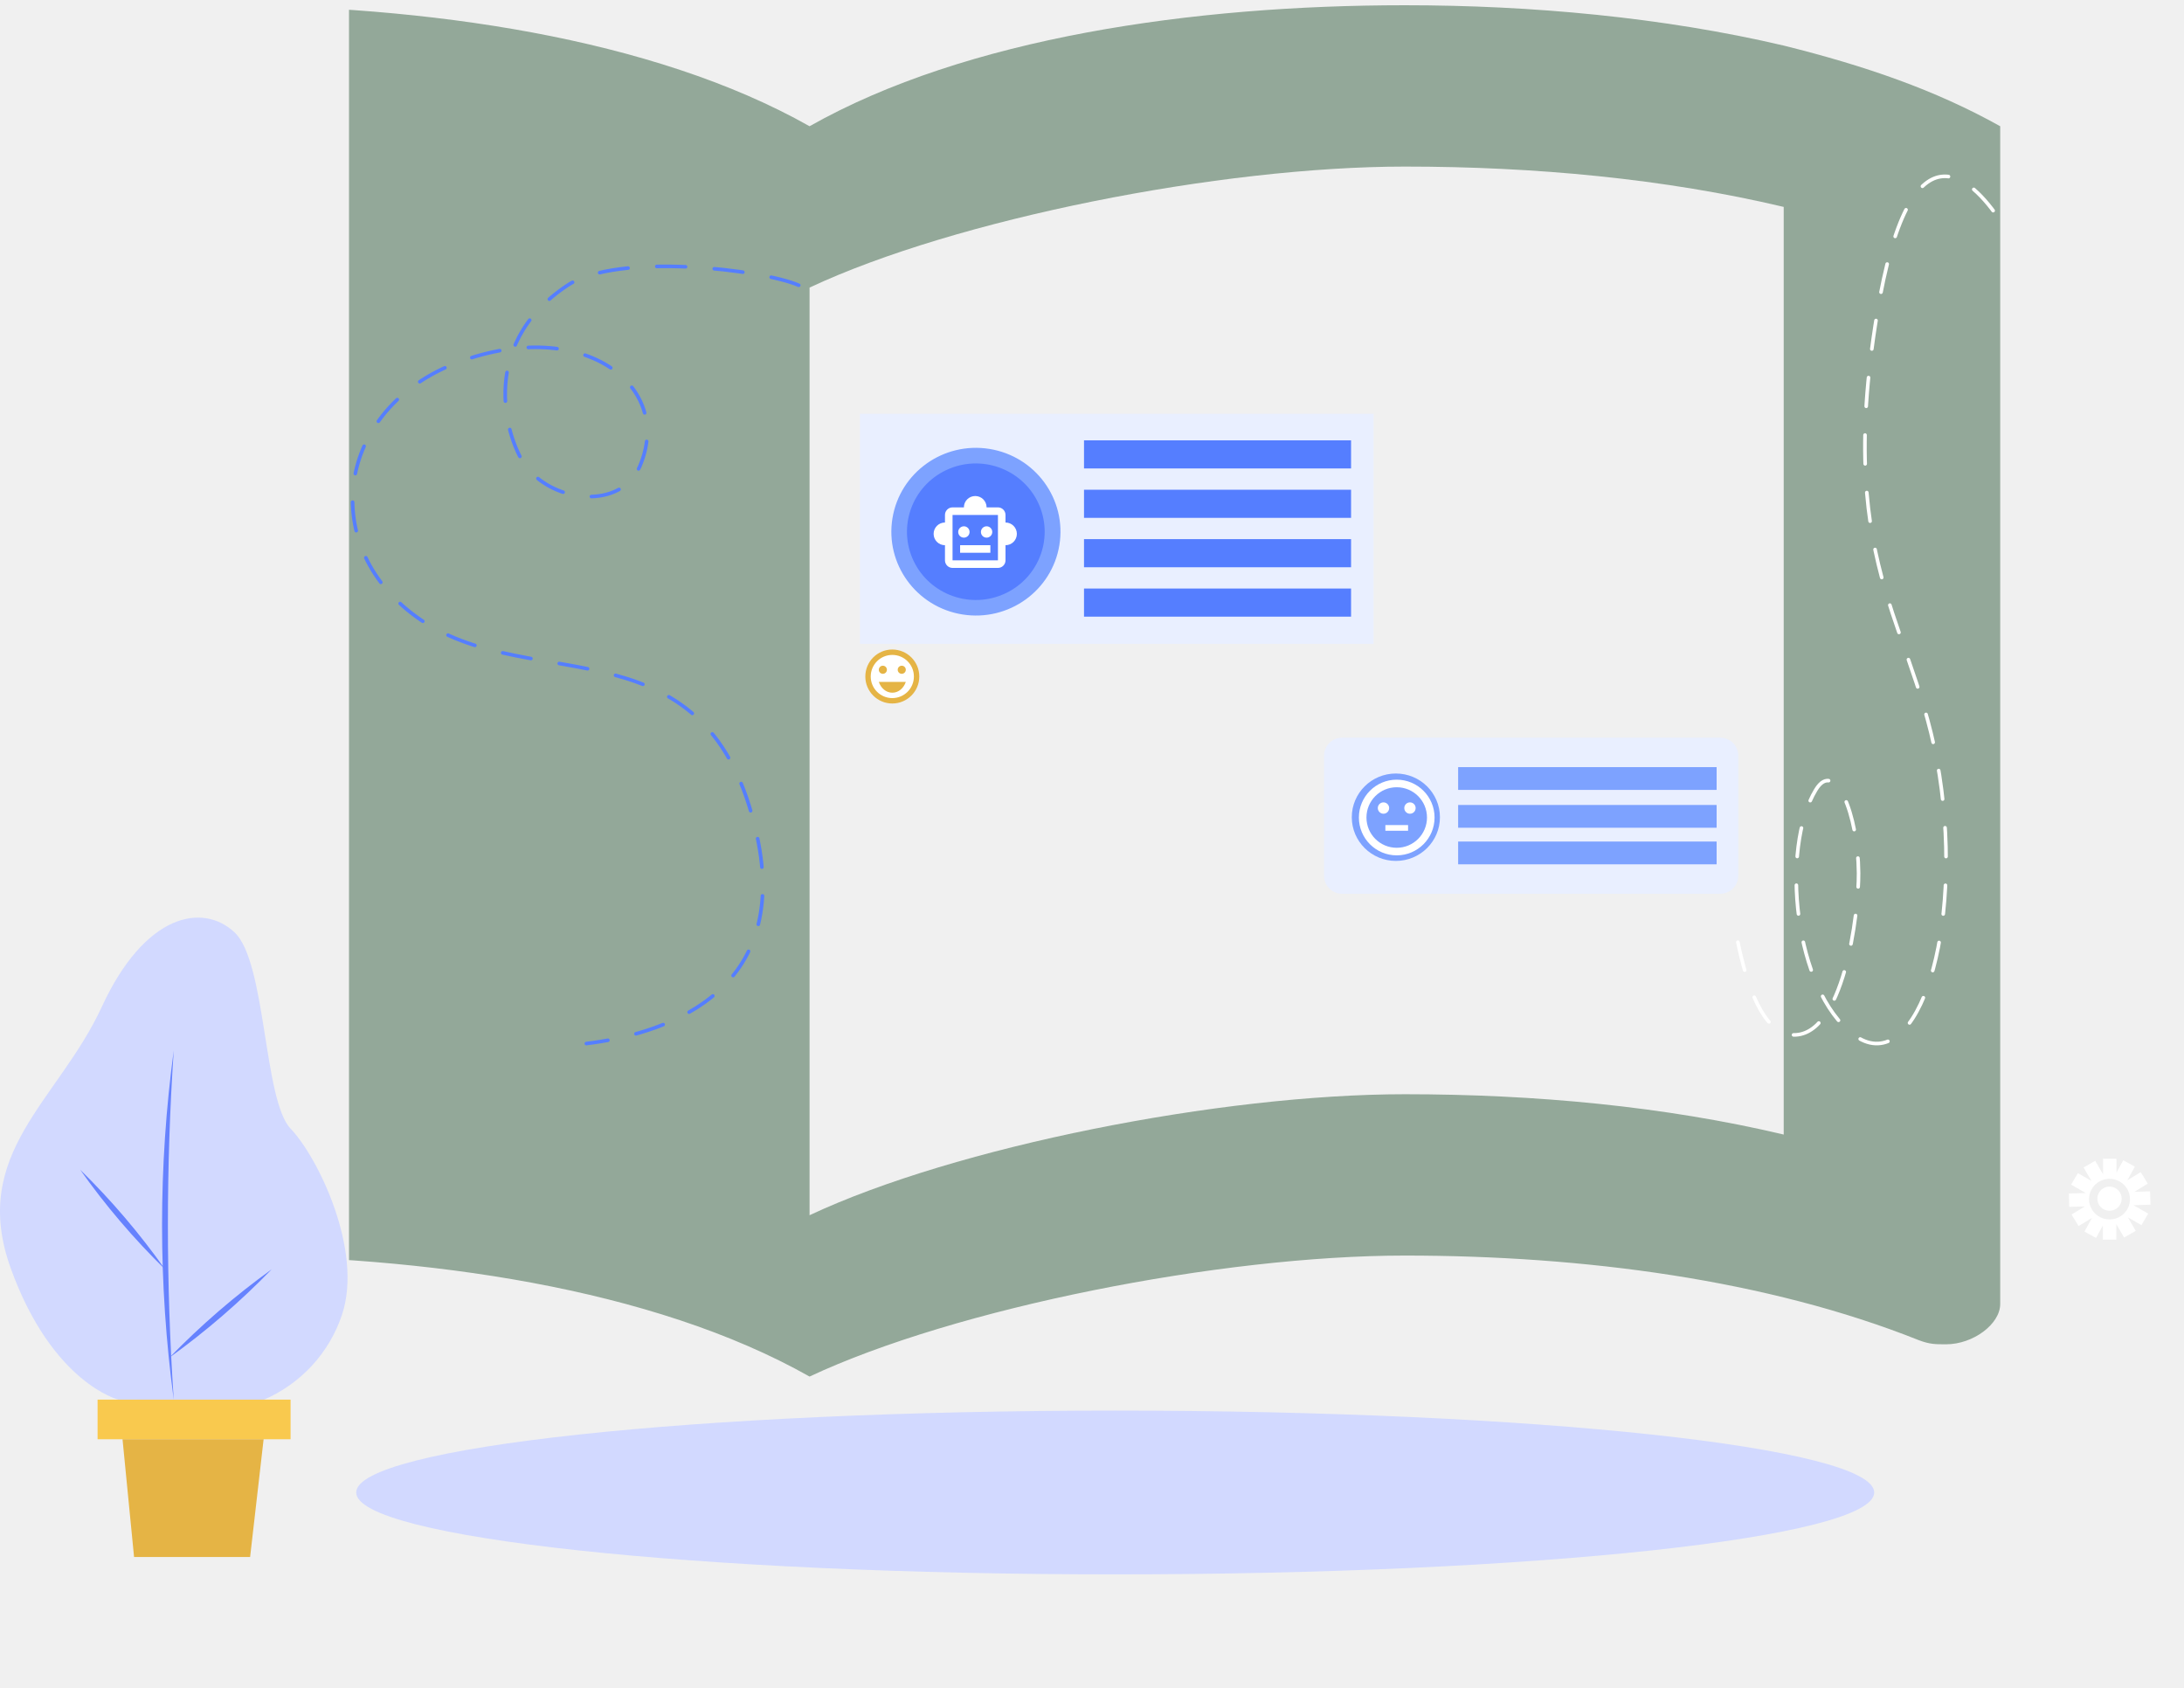
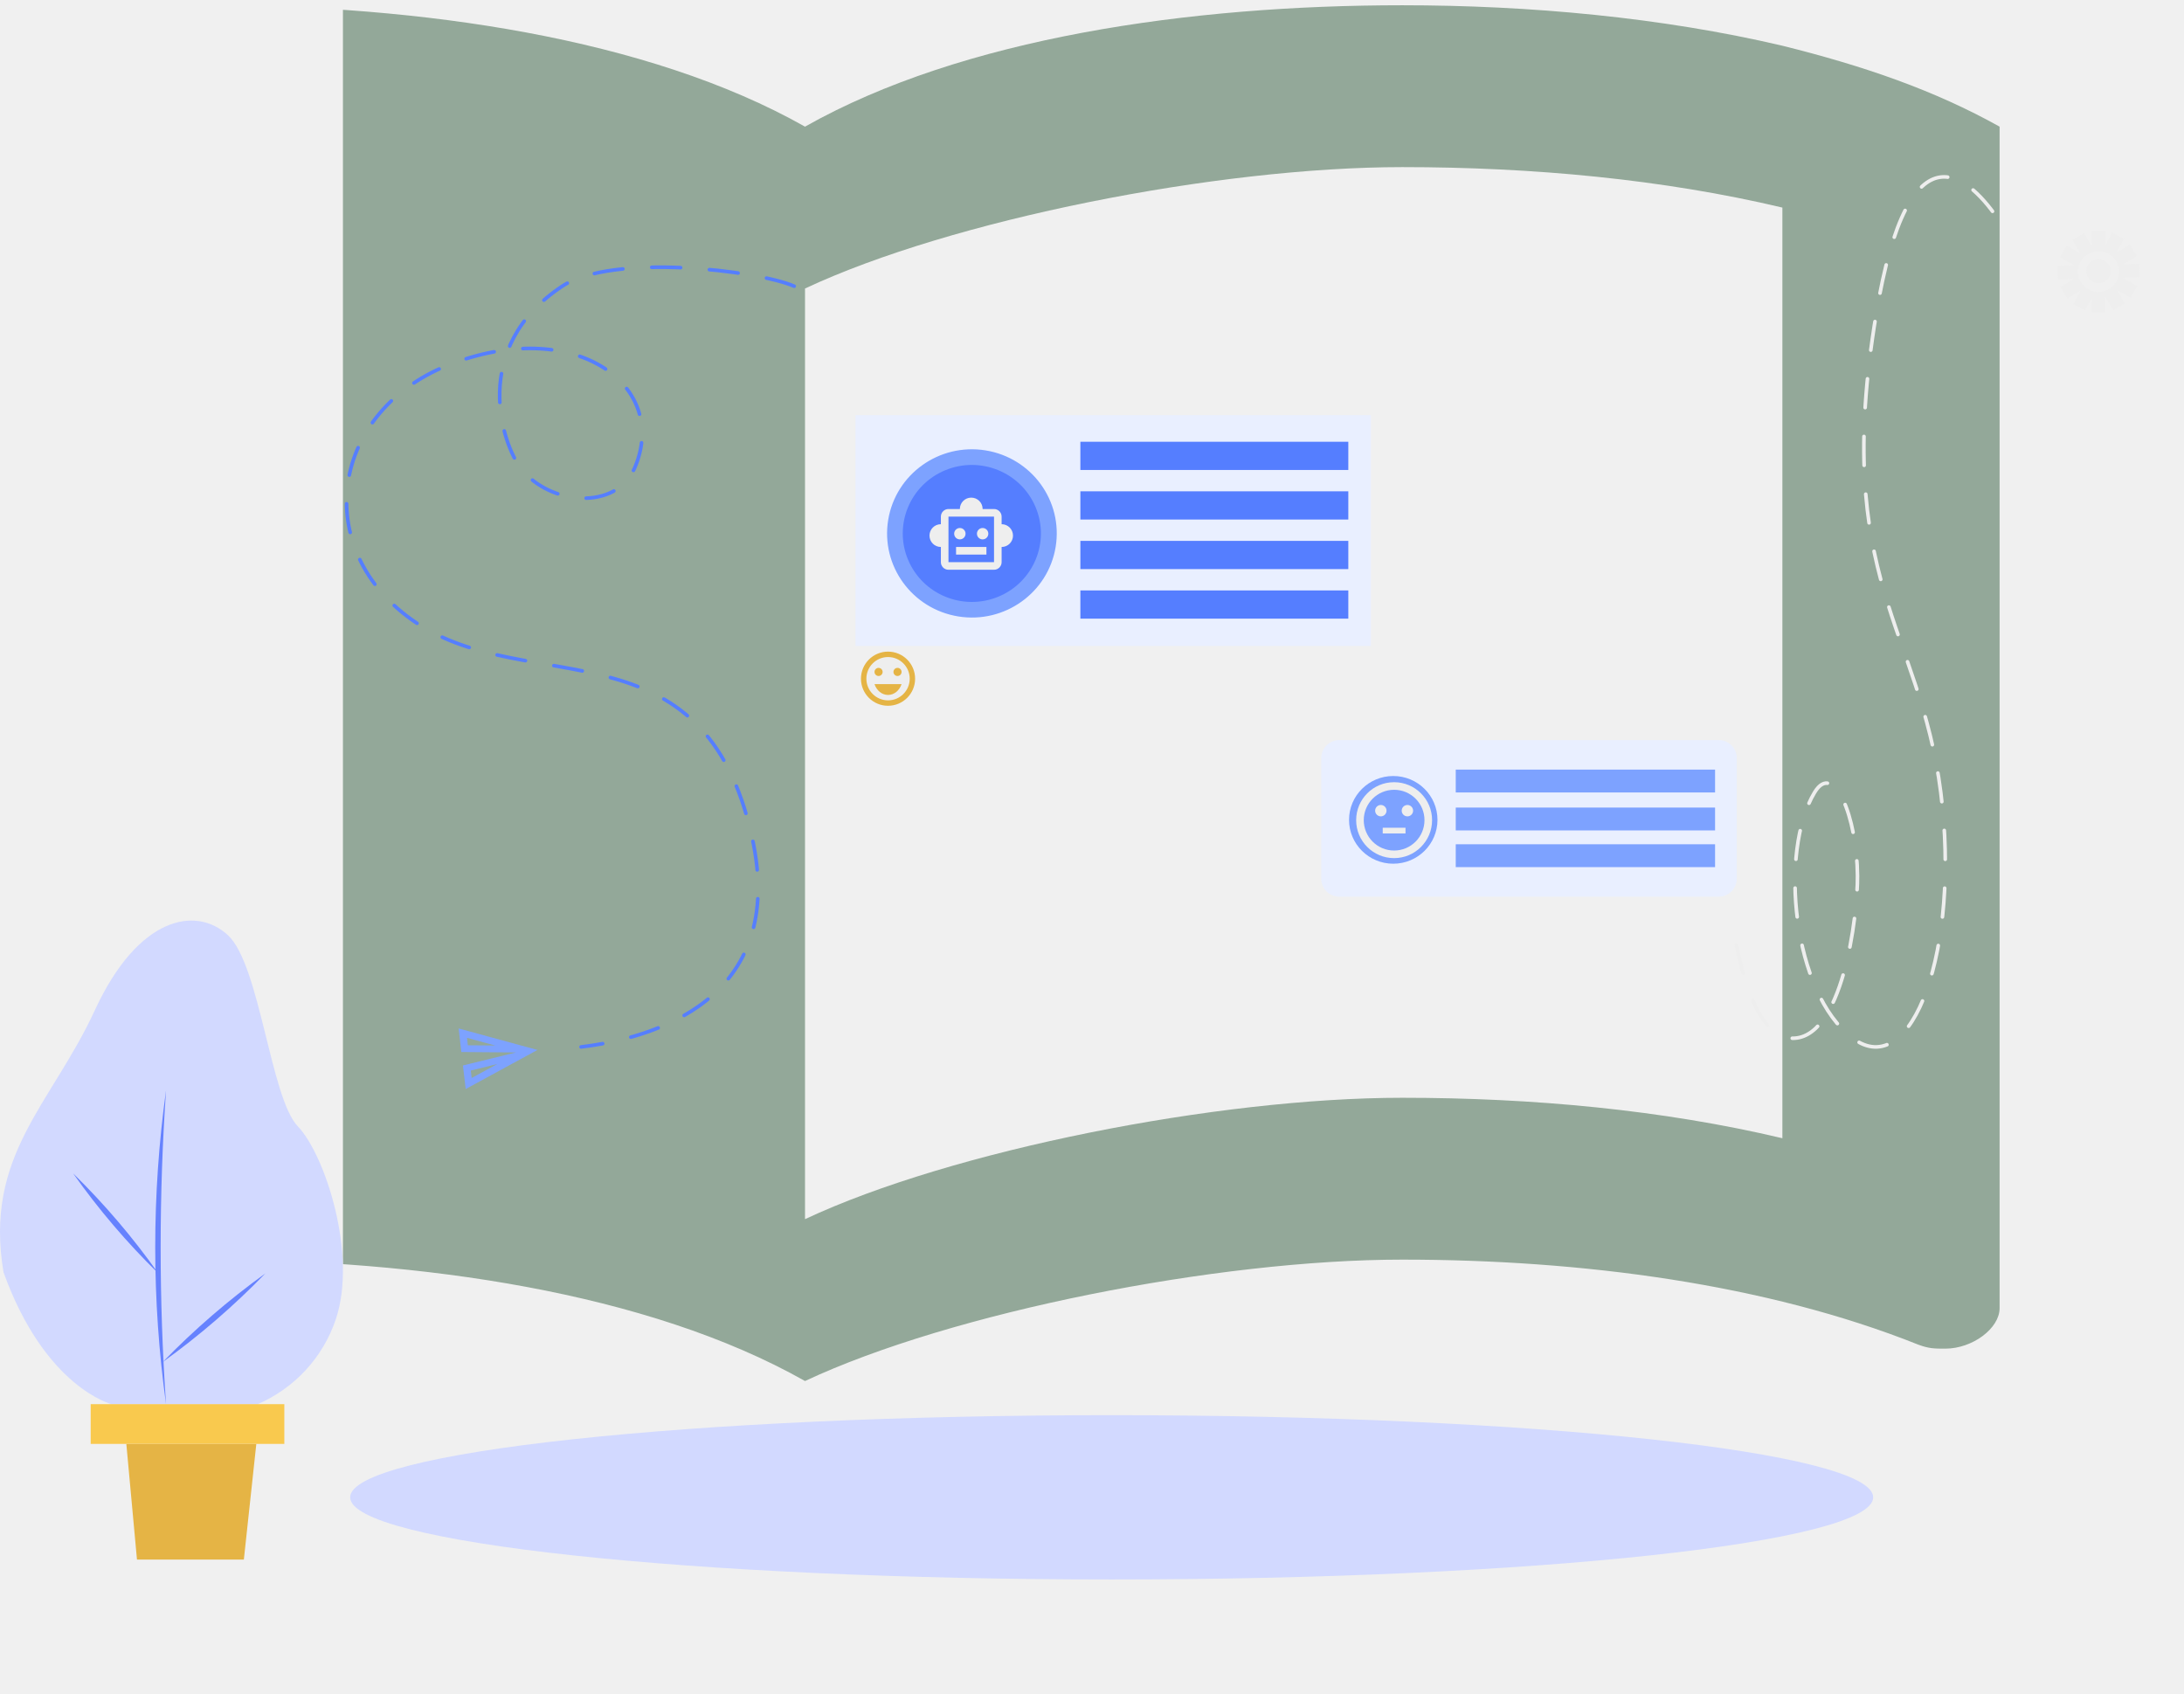
- <svg xmlns="http://www.w3.org/2000/svg" width="607" height="469" viewBox="0 0 607 469" fill="none">
+ <svg xmlns="http://www.w3.org/2000/svg" width="605" height="469" viewBox="0 0 605 469" fill="none">
  <g clip-path="url(#clip0_53_28226)">
-     <path d="M495.75 12.667C462.358 4.821 425.656 1.458 390.458 1.458C331.796 1.458 268.621 10.425 225 35.083C181.379 10.425 118.204 1.458 59.542 1.458C0.879 1.458 -62.296 10.425 -105.917 35.083V363.487C-105.917 369.092 -98.396 374.696 -90.875 374.696C-87.867 374.696 -86.362 373.575 -83.354 373.575C-42.742 359.004 15.921 348.917 59.542 348.917C118.204 348.917 181.379 357.883 225 382.542C265.613 363.487 339.317 348.917 390.458 348.917C440.096 348.917 491.238 355.642 533.354 372.454C536.363 373.575 537.867 373.575 540.875 373.575C548.396 373.575 555.917 367.971 555.917 362.367V35.083C537.867 24.996 518.313 18.271 495.75 12.667ZM495.75 315.292C462.658 307.446 426.558 304.083 390.458 304.083C339.317 304.083 265.613 318.654 225 337.708V79.917C265.613 60.862 339.317 46.292 390.458 46.292C426.558 46.292 462.658 49.654 495.75 57.5V315.292Z" fill="#376042" fill-opacity="0.5" />
-     <path d="M222 79.278C212.089 74.948 171.772 70 157.755 79.278C131.923 96.337 141.154 123.291 146.416 129.905C154.342 139.865 172.655 141.61 177.808 129.616C187.434 107.308 162.323 87.834 127.708 100.537C93.094 113.239 87.574 152.567 117.253 172.474C148.605 193.47 197.073 171.779 210.356 232.025C220.335 277.31 182.417 287.651 162.962 290" stroke="#557EFF" stroke-miterlimit="10" stroke-linecap="round" stroke-dasharray="8 8" />
-     <path d="M309.95 437.514C426.454 437.514 520.9 427.326 520.9 414.757C520.9 402.189 426.454 392 309.95 392C193.446 392 99 402.189 99 414.757C99 427.326 193.446 437.514 309.95 437.514Z" fill="#D2D9FF" />
-     <path d="M483 261.818C485.46 273.731 489.957 286.932 497.869 287.567C512.416 288.821 516.641 253.509 516.553 242.608C516.414 226.18 510.045 210.679 504.687 219.468C494.707 235.879 498.59 275.105 515.193 287.567C531.795 300.03 545.102 262.676 539.625 219.519C533.857 173.908 509.482 160.672 521.701 87.183C530.859 31.975 548.037 49.416 556 61.433" stroke="white" stroke-miterlimit="10" stroke-linecap="round" stroke-dasharray="8 8" />
-     <path d="M478.113 205H373C370.239 205 368 207.239 368 210V243.373C368 246.134 370.239 248.373 373 248.373H478.113C480.875 248.373 483.113 246.134 483.113 243.373V210C483.113 207.239 480.875 205 478.113 205Z" fill="#E9EFFF" />
-     <path d="M387.954 239.248C394.719 239.248 400.203 233.81 400.203 227.102C400.203 220.394 394.719 214.956 387.954 214.956C381.189 214.956 375.704 220.394 375.704 227.102C375.704 233.81 381.189 239.248 387.954 239.248Z" fill="#7DA2FF" />
-     <path d="M385.037 229.286H391.347V230.864H385.037V229.286Z" fill="white" />
-     <path d="M391.873 226.132C392.744 226.132 393.45 225.425 393.45 224.554C393.45 223.683 392.744 222.977 391.873 222.977C391.001 222.977 390.295 223.683 390.295 224.554C390.295 225.425 391.001 226.132 391.873 226.132Z" fill="white" />
-     <path d="M384.512 226.132C385.383 226.132 386.089 225.425 386.089 224.554C386.089 223.683 385.383 222.977 384.512 222.977C383.641 222.977 382.934 223.683 382.934 224.554C382.934 225.425 383.641 226.132 384.512 226.132Z" fill="white" />
-     <path d="M388.182 216.668C382.377 216.668 377.677 221.379 377.677 227.183C377.677 232.988 382.377 237.699 388.182 237.699C393.997 237.699 398.708 232.988 398.708 227.183C398.708 221.379 393.997 216.668 388.182 216.668ZM388.192 235.596C383.544 235.596 379.78 231.831 379.78 227.183C379.78 222.535 383.544 218.771 388.192 218.771C392.84 218.771 396.604 222.535 396.604 227.183C396.604 231.831 392.84 235.596 388.192 235.596Z" fill="white" />
-     <path d="M477.101 213.182H405.264V219.511H477.101V213.182Z" fill="#7DA2FF" />
-     <path d="M477.101 223.698H405.264V230.027H477.101V223.698Z" fill="#7DA2FF" />
-     <path d="M477.101 233.862H405.264V240.191H477.101V233.862Z" fill="#7DA2FF" />
-     <path d="M597.678 334.785L597.581 331.077L593.229 331.205L596.936 328.936L594.986 325.74L591.263 327.993L593.342 324.205L590.119 322.431L588.233 325.883V322H584.493V326.315L582.318 322.575L579.094 324.445L581.27 328.169L577.498 326.011L575.629 329.208L579.706 331.541L575 331.669L575.097 335.376L579.449 335.264L575.741 337.518L577.708 340.714L581.415 338.461L579.336 342.248L582.559 344.022L584.445 340.57V344.486H588.184V340.171L590.36 343.91L593.584 342.056L591.408 338.301L595.18 340.458L597.049 337.262L592.971 334.929L597.678 334.785ZM586.299 338.876C585.173 338.876 584.073 338.545 583.138 337.925C582.202 337.306 581.473 336.424 581.042 335.394C580.611 334.363 580.499 333.229 580.718 332.134C580.938 331.04 581.48 330.035 582.275 329.246C583.071 328.457 584.085 327.919 585.189 327.702C586.292 327.484 587.436 327.596 588.476 328.023C589.516 328.45 590.404 329.173 591.029 330.101C591.655 331.028 591.988 332.119 591.988 333.235C591.99 333.976 591.845 334.711 591.559 335.396C591.274 336.082 590.855 336.704 590.326 337.229C589.798 337.753 589.17 338.168 588.478 338.451C587.787 338.734 587.046 338.878 586.299 338.876Z" fill="white" />
-     <path d="M589.683 333.107C589.683 333.771 589.485 334.42 589.113 334.971C588.741 335.523 588.212 335.953 587.594 336.207C586.975 336.462 586.295 336.528 585.638 336.398C584.982 336.269 584.379 335.949 583.905 335.48C583.432 335.011 583.109 334.413 582.979 333.762C582.848 333.111 582.915 332.436 583.171 331.823C583.428 331.209 583.862 330.685 584.418 330.316C584.975 329.948 585.629 329.751 586.299 329.751C587.196 329.751 588.057 330.104 588.692 330.734C589.327 331.363 589.683 332.217 589.683 333.107Z" fill="white" />
-     <path d="M381.755 115H239V178.925H381.755V115Z" fill="#E9EFFF" />
-     <path d="M294.435 151.472C296.506 138.768 287.798 126.805 274.986 124.752C262.173 122.699 250.108 131.334 248.038 144.037C245.967 156.741 254.675 168.704 267.487 170.757C280.3 172.81 292.365 164.176 294.435 151.472Z" fill="#7DA2FF" />
-     <path d="M278.586 165.268C288.336 161.23 292.938 150.12 288.865 140.453C284.793 130.786 273.588 126.222 263.838 130.26C254.088 134.298 249.486 145.408 253.558 155.075C257.631 164.743 268.836 169.306 278.586 165.268Z" fill="#557EFF" />
-     <path d="M375.502 122.367H301.279V130.182H375.502V122.367Z" fill="#557EFF" />
-     <path d="M375.502 136.095H301.279V143.91H375.502V136.095Z" fill="#557EFF" />
-     <path d="M375.502 149.823H301.279V157.638H375.502V149.823Z" fill="#557EFF" />
-     <path d="M375.502 163.551H301.279V171.366H375.502V163.551Z" fill="#557EFF" />
-     <path d="M279.462 145.204V143.101C279.462 141.944 278.515 140.998 277.359 140.998H274.204C274.204 139.252 272.795 137.843 271.049 137.843C269.304 137.843 267.895 139.252 267.895 140.998H264.74C263.583 140.998 262.637 141.944 262.637 143.101V145.204C260.891 145.204 259.482 146.613 259.482 148.359C259.482 150.104 260.891 151.513 262.637 151.513V155.72C262.637 156.876 263.583 157.823 264.74 157.823H277.359C278.515 157.823 279.462 156.876 279.462 155.72V151.513C281.207 151.513 282.616 150.104 282.616 148.359C282.616 146.613 281.207 145.204 279.462 145.204ZM277.359 155.72H264.74V143.101H277.359V155.72ZM267.895 149.41C267.022 149.41 266.317 148.706 266.317 147.833C266.317 146.96 267.022 146.256 267.895 146.256C268.767 146.256 269.472 146.96 269.472 147.833C269.472 148.706 268.767 149.41 267.895 149.41ZM275.781 147.833C275.781 148.706 275.077 149.41 274.204 149.41C273.331 149.41 272.627 148.706 272.627 147.833C272.627 146.96 273.331 146.256 274.204 146.256C275.077 146.256 275.781 146.96 275.781 147.833ZM266.843 151.513H275.255V153.617H266.843V151.513Z" fill="white" />
-     <path d="M248 195C251.866 195 255 191.866 255 188C255 184.134 251.866 181 248 181C244.134 181 241 184.134 241 188C241 191.866 244.134 195 248 195Z" fill="white" />
-     <path d="M250.625 187.25C251.246 187.25 251.75 186.746 251.75 186.125C251.75 185.504 251.246 185 250.625 185C250.004 185 249.5 185.504 249.5 186.125C249.5 186.746 250.004 187.25 250.625 187.25Z" fill="#E5B445" />
-     <path d="M245.375 187.25C245.996 187.25 246.5 186.746 246.5 186.125C246.5 185.504 245.996 185 245.375 185C244.754 185 244.25 185.504 244.25 186.125C244.25 186.746 244.754 187.25 245.375 187.25Z" fill="#E5B445" />
-     <path d="M248 192.5C249.71 192.5 251.165 191.255 251.75 189.5H244.25C244.835 191.255 246.29 192.5 248 192.5Z" fill="#E5B445" />
-     <path d="M247.992 180.5C243.852 180.5 240.5 183.86 240.5 188C240.5 192.14 243.852 195.5 247.992 195.5C252.14 195.5 255.5 192.14 255.5 188C255.5 183.86 252.14 180.5 247.992 180.5ZM248 194C244.685 194 242 191.315 242 188C242 184.685 244.685 182 248 182C251.315 182 254 184.685 254 188C254 191.315 251.315 194 248 194Z" fill="#E5B445" />
+     <path d="M493.75 12.667C460.358 4.821 423.656 1.458 388.458 1.458C329.796 1.458 266.621 10.425 223 35.083C179.379 10.425 116.204 1.458 57.542 1.458C-1.121 1.458 -64.296 10.425 -107.917 35.083V363.487C-107.917 369.092 -100.396 374.696 -92.875 374.696C-89.867 374.696 -88.362 373.575 -85.354 373.575C-44.742 359.004 13.921 348.917 57.542 348.917C116.204 348.917 179.379 357.883 223 382.542C263.613 363.487 337.317 348.917 388.458 348.917C438.096 348.917 489.238 355.642 531.354 372.454C534.363 373.575 535.867 373.575 538.875 373.575C546.396 373.575 553.917 367.971 553.917 362.367V35.083C535.867 24.996 516.313 18.271 493.75 12.667ZM493.75 315.292C460.658 307.446 424.558 304.083 388.458 304.083C337.317 304.083 263.613 318.654 223 337.708V79.917C263.613 60.862 337.317 46.292 388.458 46.292C424.558 46.292 460.658 49.654 493.75 57.5V315.292Z" fill="#376042" fill-opacity="0.5" />
+     <path d="M220 79.278C210.089 74.948 169.772 70 155.755 79.278C129.923 96.337 139.154 123.291 144.416 129.905C152.342 139.865 170.655 141.61 175.808 129.616C185.434 107.308 160.323 87.834 125.708 100.537C91.094 113.239 85.574 152.567 115.253 172.474C146.605 193.47 195.073 171.779 208.356 232.025C218.335 277.31 180.417 287.651 160.962 290" stroke="#557EFF" stroke-miterlimit="10" stroke-linecap="round" stroke-dasharray="8 8" />
+     <path d="M307.95 437.514C424.454 437.514 518.9 427.326 518.9 414.757C518.9 402.189 424.454 392 307.95 392C191.446 392 97 402.189 97 414.757C97 427.326 191.446 437.514 307.95 437.514Z" fill="#D2D9FF" />
+     <path d="M481 261.818C483.46 273.731 487.957 286.932 495.869 287.567C510.416 288.821 514.641 253.509 514.553 242.608C514.414 226.18 508.045 210.679 502.687 219.468C492.707 235.879 496.59 275.105 513.193 287.567C529.795 300.03 543.102 262.676 537.625 219.519C531.857 173.908 507.482 160.672 519.701 87.183C528.859 31.975 546.037 49.416 554 61.433" stroke="#EEEEEE" stroke-miterlimit="10" stroke-linecap="round" stroke-dasharray="8 8" />
+     <path d="M476.113 205H371C368.239 205 366 207.239 366 210V243.373C366 246.134 368.239 248.373 371 248.373H476.113C478.875 248.373 481.113 246.134 481.113 243.373V210C481.113 207.239 478.875 205 476.113 205Z" fill="#E9EFFF" />
+     <path d="M385.954 239.248C392.719 239.248 398.203 233.81 398.203 227.102C398.203 220.394 392.719 214.956 385.954 214.956C379.189 214.956 373.704 220.394 373.704 227.102C373.704 233.81 379.189 239.248 385.954 239.248Z" fill="#7DA2FF" />
+     <path d="M383.037 229.286H389.347V230.864H383.037V229.286Z" fill="#EEEEEE" />
+     <path d="M389.873 226.132C390.744 226.132 391.45 225.425 391.45 224.554C391.45 223.683 390.744 222.977 389.873 222.977C389.001 222.977 388.295 223.683 388.295 224.554C388.295 225.425 389.001 226.132 389.873 226.132Z" fill="#EEEEEE" />
+     <path d="M382.512 226.132C383.383 226.132 384.089 225.425 384.089 224.554C384.089 223.683 383.383 222.977 382.512 222.977C381.641 222.977 380.934 223.683 380.934 224.554C380.934 225.425 381.641 226.132 382.512 226.132Z" fill="#EEEEEE" />
+     <path d="M386.182 216.668C380.377 216.668 375.677 221.379 375.677 227.183C375.677 232.988 380.377 237.699 386.182 237.699C391.997 237.699 396.708 232.988 396.708 227.183C396.708 221.379 391.997 216.668 386.182 216.668ZM386.192 235.596C381.544 235.596 377.78 231.831 377.78 227.183C377.78 222.535 381.544 218.771 386.192 218.771C390.84 218.771 394.604 222.535 394.604 227.183C394.604 231.831 390.84 235.596 386.192 235.596Z" fill="#EEEEEE" />
+     <path d="M475.101 213.182H403.264V219.511H475.101V213.182Z" fill="#7DA2FF" />
+     <path d="M475.101 223.698H403.264V230.027H475.101V223.698Z" fill="#7DA2FF" />
+     <path d="M475.101 233.862H403.264V240.191H475.101V233.862Z" fill="#7DA2FF" />
+     <path d="M592.678 76.785L592.581 73.077L588.229 73.205L591.936 70.936L589.986 67.74L586.263 69.993L588.342 66.205L585.119 64.431L583.233 67.883V64H579.493V68.315L577.318 64.575L574.094 66.445L576.27 70.169L572.498 68.011L570.629 71.207L574.706 73.541L570 73.669L570.097 77.376L574.449 77.264L570.741 79.518L572.708 82.714L576.415 80.461L574.336 84.248L577.559 86.022L579.445 82.57V86.486H583.184V82.171L585.36 85.91L588.584 84.056L586.408 80.301L590.18 82.458L592.049 79.262L587.971 76.929L592.678 76.785ZM581.299 80.876C580.173 80.876 579.073 80.545 578.138 79.925C577.202 79.305 576.473 78.424 576.042 77.394C575.611 76.363 575.499 75.228 575.718 74.134C575.938 73.04 576.48 72.035 577.275 71.246C578.071 70.457 579.085 69.919 580.189 69.702C581.292 69.484 582.436 69.596 583.476 70.023C584.516 70.45 585.404 71.173 586.029 72.101C586.655 73.028 586.988 74.119 586.988 75.235C586.99 75.976 586.845 76.711 586.559 77.396C586.274 78.082 585.855 78.704 585.326 79.228C584.798 79.753 584.17 80.168 583.478 80.451C582.787 80.734 582.046 80.878 581.299 80.876Z" fill="#EEEEEE" />
+     <path d="M584.683 75.107C584.683 75.771 584.485 76.419 584.113 76.971C583.741 77.523 583.212 77.954 582.594 78.207C581.975 78.462 581.295 78.528 580.638 78.398C579.982 78.269 579.379 77.949 578.905 77.48C578.432 77.011 578.109 76.413 577.979 75.762C577.848 75.111 577.915 74.436 578.171 73.823C578.428 73.209 578.862 72.685 579.418 72.316C579.975 71.948 580.629 71.751 581.299 71.751C582.196 71.751 583.057 72.104 583.692 72.734C584.327 73.363 584.683 74.217 584.683 75.107Z" fill="#EEEEEE" />
+     <path d="M379.755 115H237V178.925H379.755V115Z" fill="#E9EFFF" />
+     <path d="M292.435 151.472C294.506 138.768 285.798 126.805 272.986 124.752C260.173 122.699 248.108 131.334 246.038 144.037C243.967 156.741 252.675 168.704 265.487 170.757C278.3 172.81 290.365 164.176 292.435 151.472Z" fill="#7DA2FF" />
+     <path d="M276.586 165.268C286.336 161.23 290.938 150.12 286.865 140.453C282.793 130.786 271.588 126.222 261.838 130.26C252.088 134.298 247.486 145.408 251.558 155.075C255.631 164.743 266.836 169.306 276.586 165.268Z" fill="#557EFF" />
+     <path d="M373.502 122.367H299.279V130.182H373.502V122.367Z" fill="#557EFF" />
+     <path d="M373.502 136.095H299.279V143.91H373.502V136.095Z" fill="#557EFF" />
+     <path d="M373.502 149.823H299.279V157.638H373.502V149.823Z" fill="#557EFF" />
+     <path d="M373.502 163.551H299.279V171.366H373.502V163.551Z" fill="#557EFF" />
+     <path d="M277.462 145.204V143.101C277.462 141.944 276.515 140.998 275.359 140.998H272.204C272.204 139.252 270.795 137.843 269.049 137.843C267.304 137.843 265.895 139.252 265.895 140.998H262.74C261.583 140.998 260.637 141.944 260.637 143.101V145.204C258.891 145.204 257.482 146.613 257.482 148.359C257.482 150.104 258.891 151.513 260.637 151.513V155.72C260.637 156.876 261.583 157.823 262.74 157.823H275.359C276.515 157.823 277.462 156.876 277.462 155.72V151.513C279.207 151.513 280.616 150.104 280.616 148.359C280.616 146.613 279.207 145.204 277.462 145.204ZM275.359 155.72H262.74V143.101H275.359V155.72ZM265.895 149.41C265.022 149.41 264.317 148.706 264.317 147.833C264.317 146.96 265.022 146.256 265.895 146.256C266.767 146.256 267.472 146.96 267.472 147.833C267.472 148.706 266.767 149.41 265.895 149.41ZM273.781 147.833C273.781 148.706 273.077 149.41 272.204 149.41C271.331 149.41 270.627 148.706 270.627 147.833C270.627 146.96 271.331 146.256 272.204 146.256C273.077 146.256 273.781 146.96 273.781 147.833ZM264.843 151.513H273.255V153.617H264.843V151.513Z" fill="#EEEEEE" />
+     <path d="M246 195C249.866 195 253 191.866 253 188C253 184.134 249.866 181 246 181C242.134 181 239 184.134 239 188C239 191.866 242.134 195 246 195Z" fill="#EEEEEE" />
+     <path d="M248.625 187.25C249.246 187.25 249.75 186.746 249.75 186.125C249.75 185.504 249.246 185 248.625 185C248.004 185 247.5 185.504 247.5 186.125C247.5 186.746 248.004 187.25 248.625 187.25Z" fill="#E5B445" />
+     <path d="M243.375 187.25C243.996 187.25 244.5 186.746 244.5 186.125C244.5 185.504 243.996 185 243.375 185C242.754 185 242.25 185.504 242.25 186.125C242.25 186.746 242.754 187.25 243.375 187.25Z" fill="#E5B445" />
+     <path d="M246 192.5C247.71 192.5 249.165 191.255 249.75 189.5H242.25C242.835 191.255 244.29 192.5 246 192.5Z" fill="#E5B445" />
+     <path d="M245.992 180.5C241.852 180.5 238.5 183.86 238.5 188C238.5 192.14 241.852 195.5 245.992 195.5C250.14 195.5 253.5 192.14 253.5 188C253.5 183.86 250.14 180.5 245.992 180.5ZM246 194C242.685 194 240 191.315 240 188C240 184.685 242.685 182 246 182C249.315 182 252 184.685 252 188C252 191.315 249.315 194 246 194Z" fill="#E5B445" />
+     <g clip-path="url(#clip1_53_28226)">
+       <path d="M129.366 287.477L137.175 289.607L129.597 289.547L129.366 287.477ZM137.764 294.734L130.655 298.606L130.414 296.537L137.764 294.734ZM127.049 284.885L127.801 291.41L142.918 291.534L128.237 295.138L129.008 301.66L148.877 290.838L127.049 284.885Z" fill="#7DA2FF" />
+     </g>
  </g>
-   <path d="M32.909 388.951C32.909 388.951 14.503 384.397 2.978 352.434C-8.546 320.472 16.259 305.881 28.267 279.848C40.275 253.814 56.312 250.842 65.161 259.072C74.01 267.303 73.22 305.785 80.779 313.664C88.338 321.543 101.039 347.576 95.027 365.427C93.279 370.651 90.438 375.451 86.692 379.513C82.945 383.575 78.376 386.807 73.284 388.999L32.909 388.951Z" fill="#D2D9FF" />
-   <path d="M48.286 388.951C43.958 356.753 43.958 324.128 48.286 291.93C46.126 324.235 46.126 356.646 48.286 388.951Z" fill="#6682FE" />
-   <path d="M22.255 325.027C30.949 333.542 38.852 342.817 45.868 352.738C37.166 344.23 29.262 334.955 22.255 325.027Z" fill="#6682FE" />
-   <path d="M47.077 377.285C55.808 368.29 65.322 360.076 75.509 352.738C66.781 361.737 57.267 369.952 47.077 377.285Z" fill="#6682FE" />
-   <path d="M80.763 388.951H27.123V399.962H80.763V388.951Z" fill="#F9C94E" />
-   <path d="M34.054 399.962L37.261 432.692H69.513L73.268 399.962H34.054Z" fill="#E5B445" />
+   <path d="M30.909 388.951C30.909 388.951 12.503 384.397 0.978 352.434C-4.5 320 14.259 305.881 26.267 279.848C38.275 253.814 54.312 250.842 63.161 259.072C72.01 267.303 74.941 304.121 82.5 312C90.059 319.879 99.039 347.576 93.027 365.427C91.279 370.651 88.438 375.451 84.692 379.513C80.945 383.575 76.376 386.807 71.284 388.999L30.909 388.951Z" fill="#D2D9FF" />
+   <path d="M46 389C42 360.128 42 330.872 46 302C44.004 330.968 44.004 360.032 46 389Z" fill="#6682FE" />
+   <path d="M20.255 325.027C28.949 333.542 36.852 342.817 43.868 352.738C35.166 344.23 27.262 334.955 20.255 325.027Z" fill="#6682FE" />
+   <path d="M45.077 377.285C53.808 368.29 63.322 360.076 73.509 352.738C64.781 361.737 55.267 369.952 45.077 377.285Z" fill="#6682FE" />
+   <path d="M78.763 388.951H25.123V399.962H78.763V388.951Z" fill="#F9C94E" />
+   <path d="M35 400L37.944 432H67.552L71 400H35Z" fill="#E5B445" />
  <defs>
    <clipPath id="clip0_53_28226">
-       <rect width="510" height="469" fill="white" transform="translate(97)" />
+       <rect width="510" height="469" fill="white" transform="translate(95)" />
+     </clipPath>
+     <clipPath id="clip1_53_28226">
+       <rect width="24" height="22.518" fill="white" transform="translate(125.223 282.265) rotate(-6.66035)" />
    </clipPath>
  </defs>
</svg>
